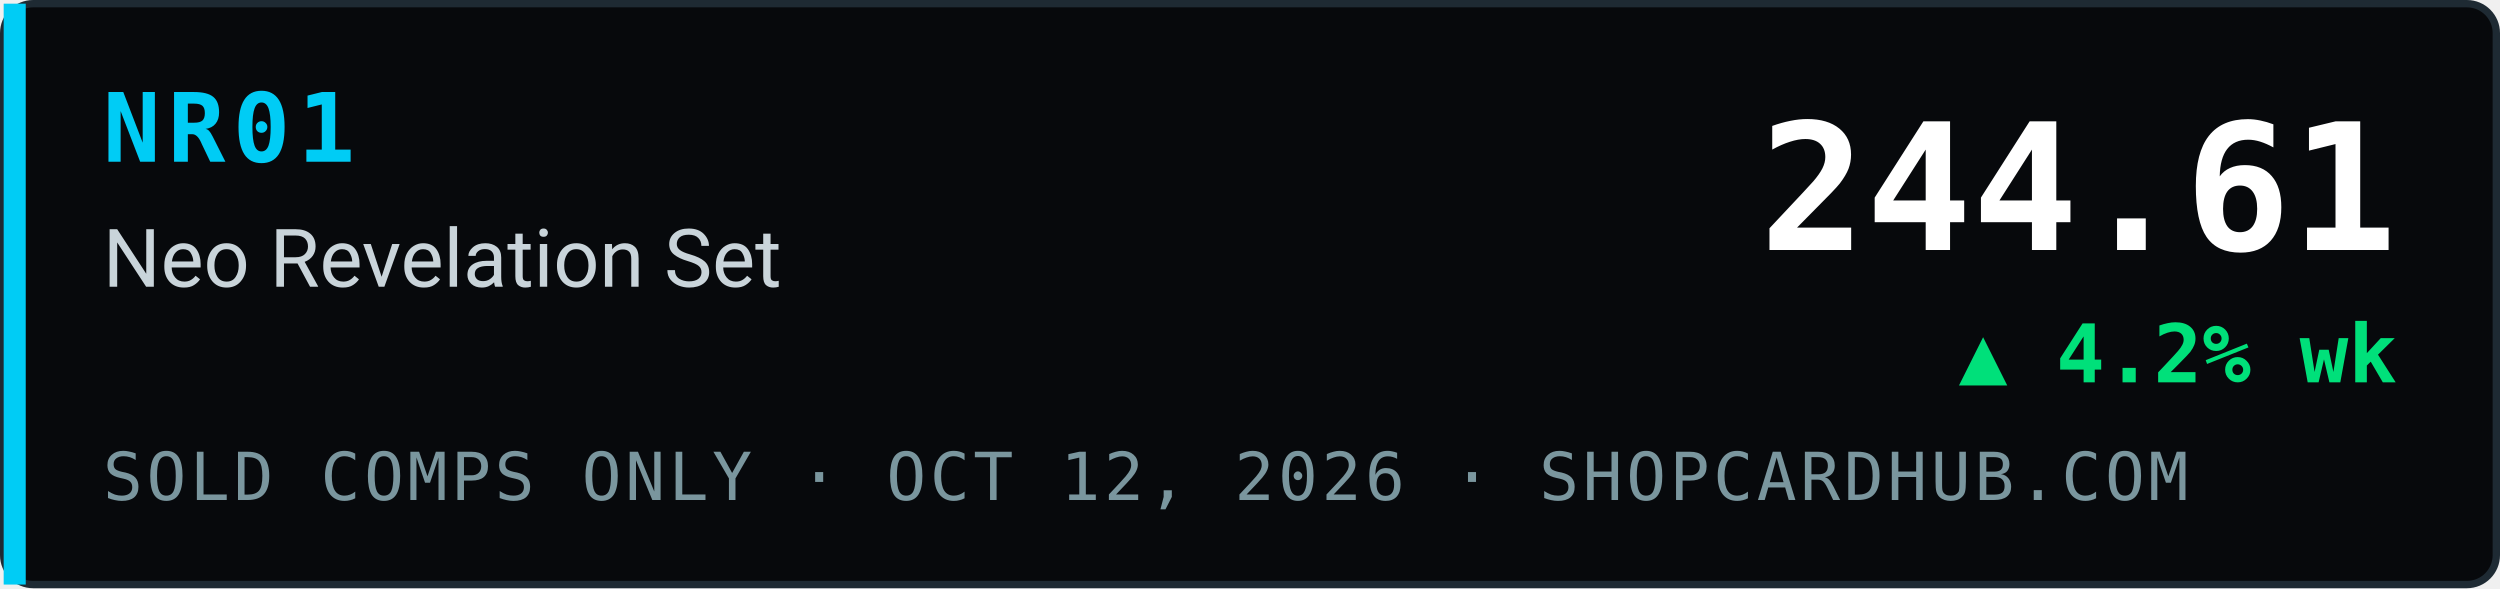
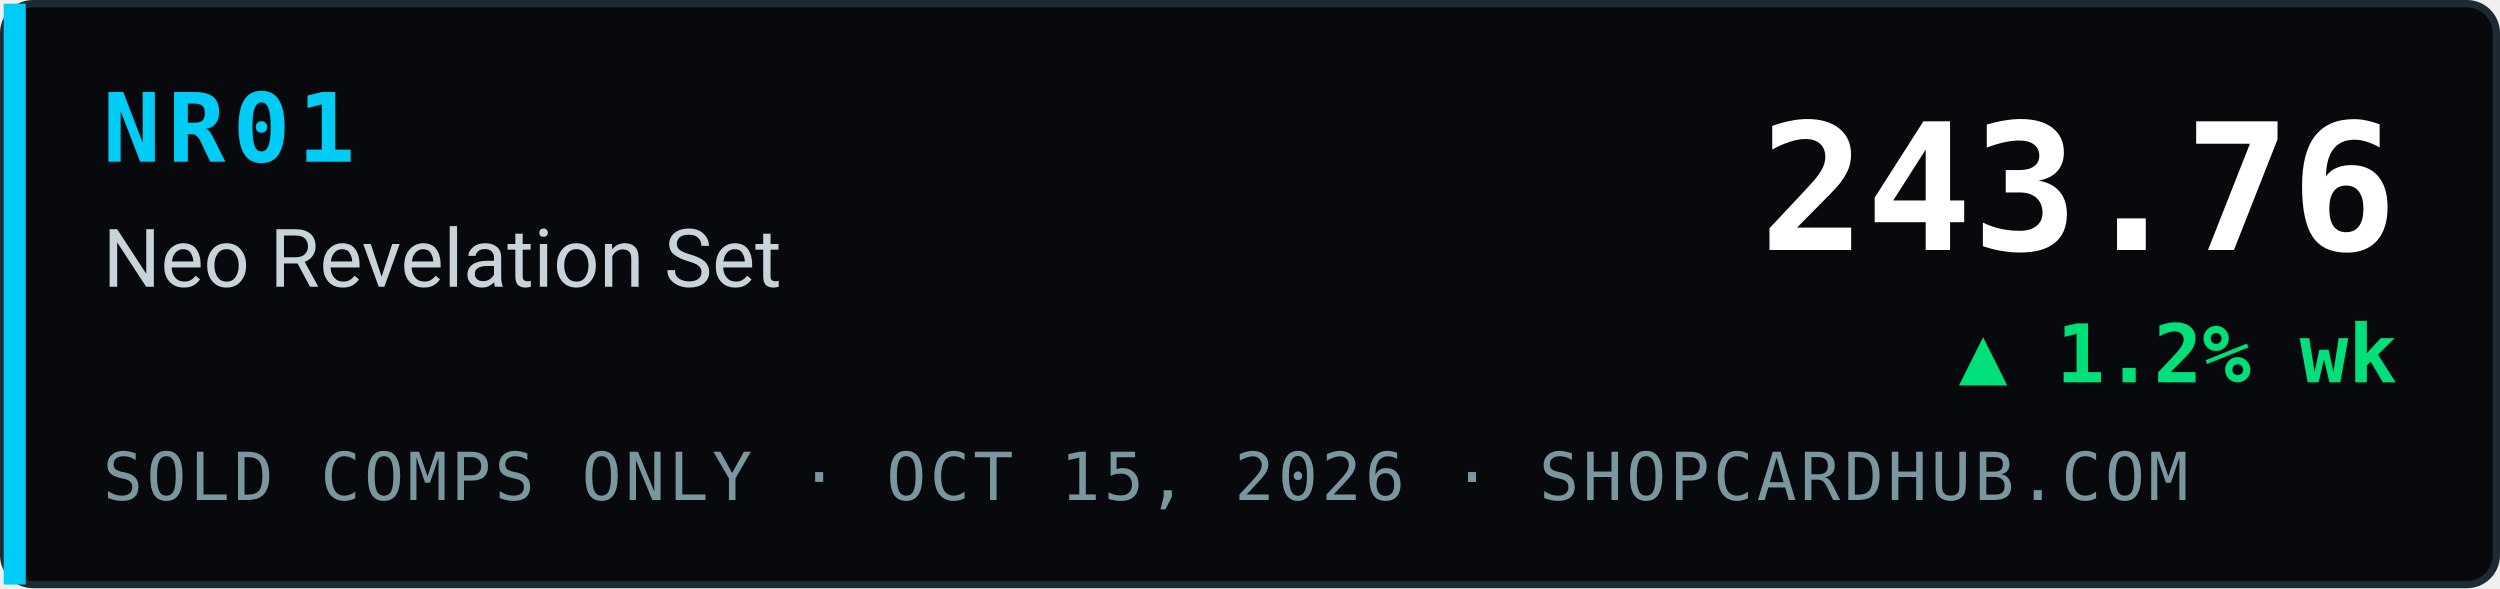
- <svg xmlns="http://www.w3.org/2000/svg" width="340" height="80" viewBox="0 0 340 80" role="img" aria-label="NR01 Neo Revelation Set index 244.61, ▲ 4.2% wk, sold comps only, ShopCardHub">
+ <svg xmlns="http://www.w3.org/2000/svg" width="340" height="80" viewBox="0 0 340 80" role="img" aria-label="NR01 Neo Revelation Set index 243.76, ▲ 1.2% wk, sold comps only, ShopCardHub">
  <rect x="0.5" y="0.5" width="339" height="79" rx="4" fill="#07090c" stroke="#1e2a33" />
  <rect x="0.5" y="0.5" width="3" height="79" fill="#00ccf5" />
  <text x="14" y="22" font-family="ui-monospace,SFMono-Regular,Menlo,Consolas,monospace" font-size="13" font-weight="700" fill="#00ccf5" letter-spacing="1">NR01</text>
  <text x="14" y="39" font-family="system-ui,-apple-system,Segoe UI,Roboto,Helvetica,Arial,sans-serif" font-size="11" fill="#c9d4da">Neo Revelation Set</text>
-   <text x="14" y="68" font-family="ui-monospace,SFMono-Regular,Menlo,Consolas,monospace" font-size="9" fill="#7a969e" letter-spacing="0.5">SOLD COMPS ONLY · OCT 12, 2026 · SHOPCARDHUB.COM</text>
-   <text x="326" y="34" text-anchor="end" font-family="ui-monospace,SFMono-Regular,Menlo,Consolas,monospace" font-size="24" font-weight="700" fill="#ffffff">244.61</text>
-   <text x="326" y="52" text-anchor="end" font-family="ui-monospace,SFMono-Regular,Menlo,Consolas,monospace" font-size="11" font-weight="700" fill="#00e07a">▲ 4.2% wk</text>
+   <text x="14" y="68" font-family="ui-monospace,SFMono-Regular,Menlo,Consolas,monospace" font-size="9" fill="#7a969e" letter-spacing="0.5">SOLD COMPS ONLY · OCT 15, 2026 · SHOPCARDHUB.COM</text>
+   <text x="326" y="34" text-anchor="end" font-family="ui-monospace,SFMono-Regular,Menlo,Consolas,monospace" font-size="24" font-weight="700" fill="#ffffff">243.76</text>
+   <text x="326" y="52" text-anchor="end" font-family="ui-monospace,SFMono-Regular,Menlo,Consolas,monospace" font-size="11" font-weight="700" fill="#00e07a">▲ 1.2% wk</text>
</svg>
